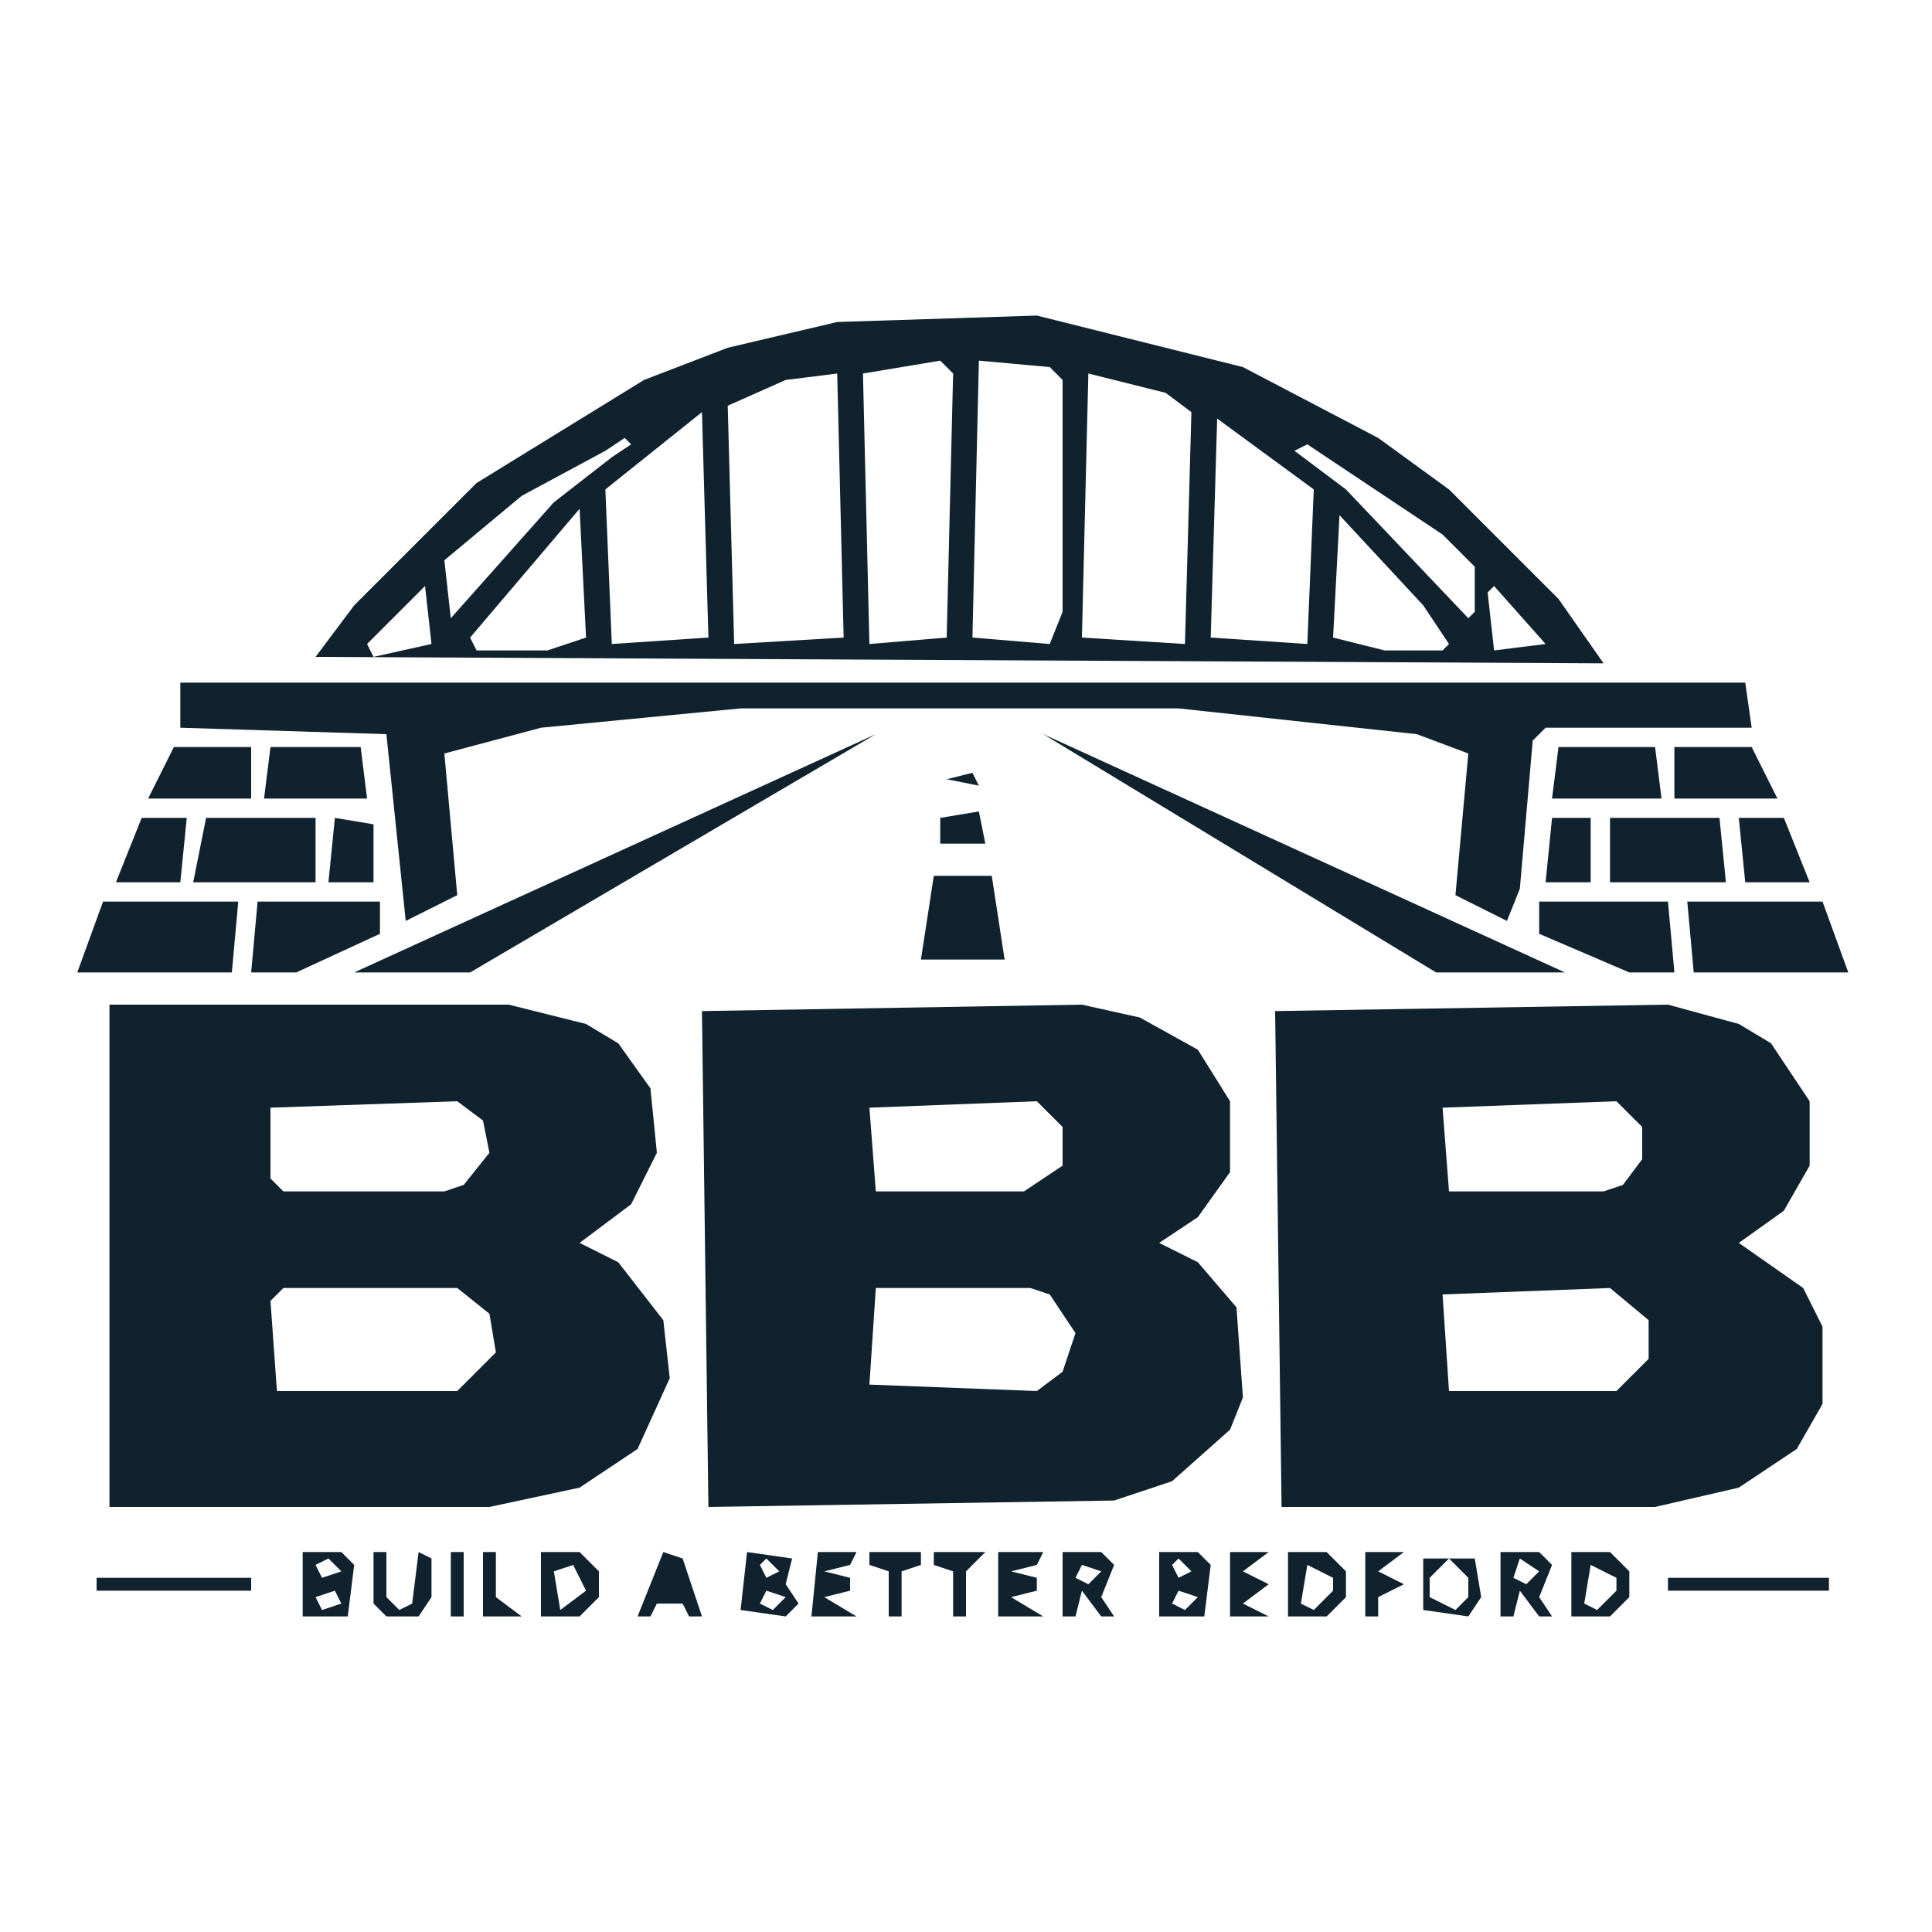
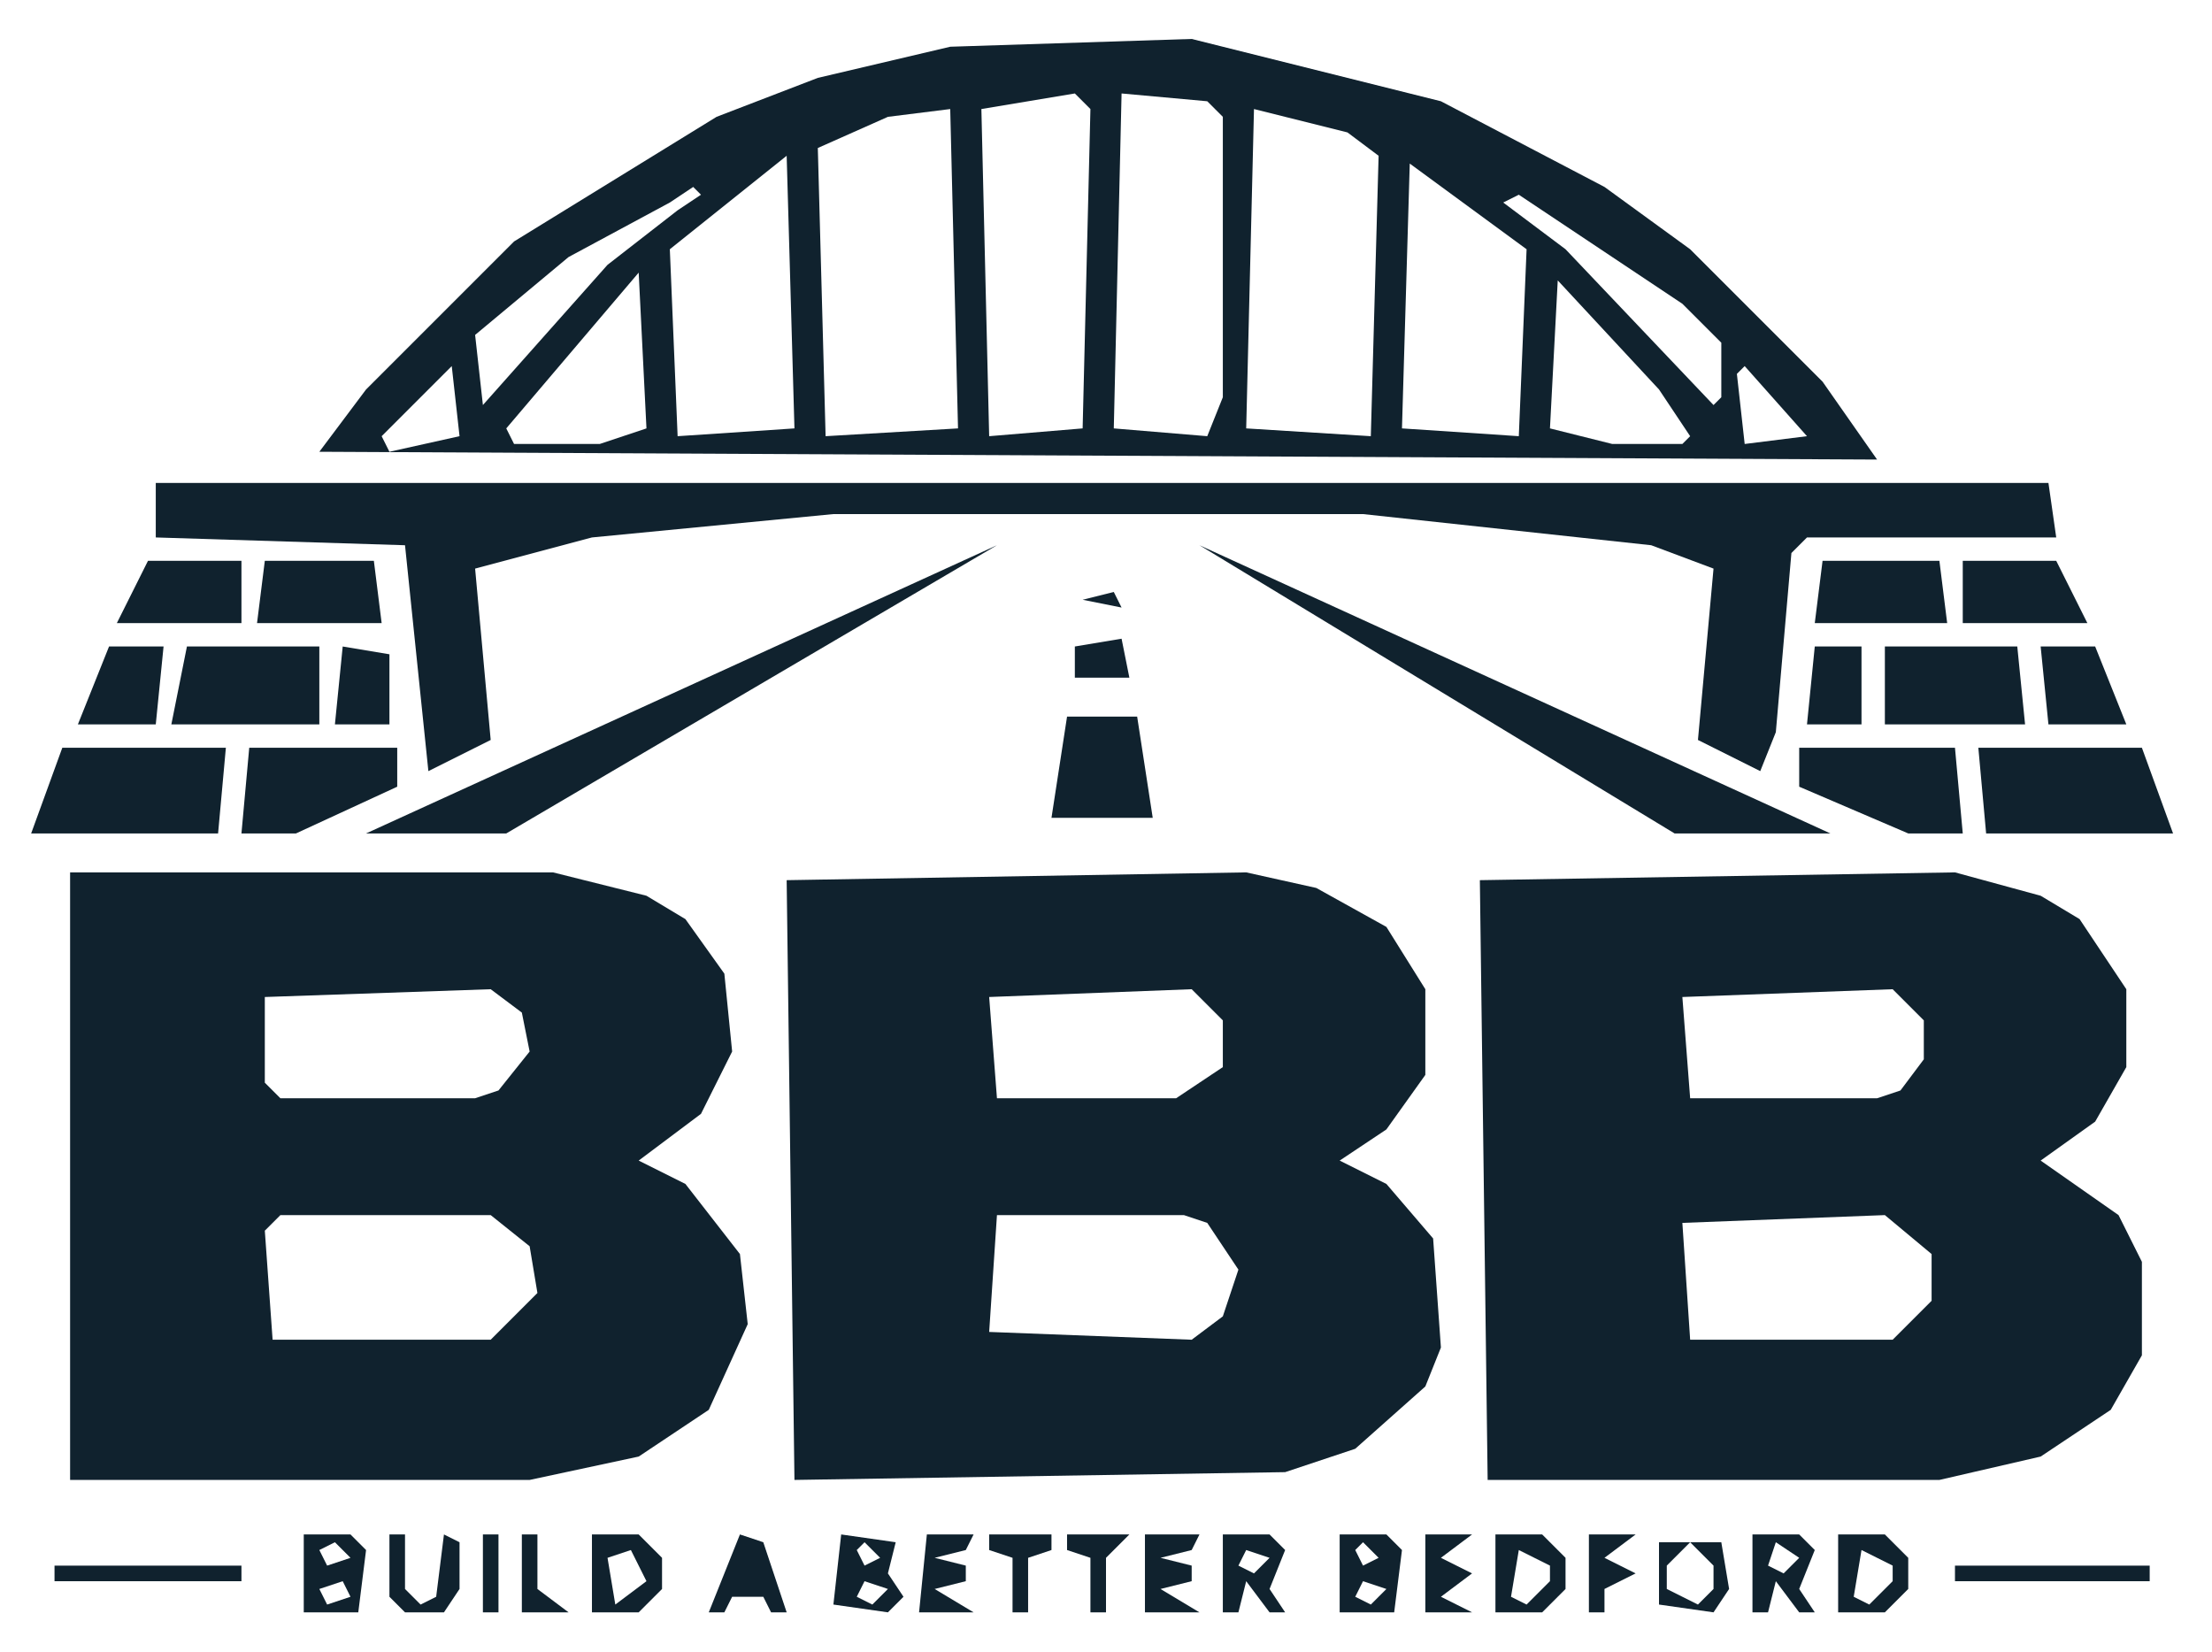
- <svg xmlns="http://www.w3.org/2000/svg" viewBox="0 0 300 300">
+ <svg xmlns="http://www.w3.org/2000/svg" viewBox="8 44 284 212">
  <path fill="#10222e" fill-rule="evenodd" d="M259,245 259,247 284,247 284,245ZM15,245 15,247 39,247 39,245ZM244,241 244,251 250,251 253,248 253,244 250,241ZM247,243 251,245 251,247 248,250 246,249ZM233,241 233,251 235,251 236,247 239,251 241,251 239,248 241,243 239,241ZM235,245 236,242 239,244 237,246ZM221,242 221,250 228,251 230,248 229,242ZM225,242 228,245 228,248 226,250 222,248 222,245ZM218,241 212,241 212,251 214,251 214,248 218,246 214,244ZM200,241 200,251 206,251 209,248 209,244 206,241ZM203,243 207,245 207,247 204,250 202,249ZM191,241 191,251 197,251 193,249 197,246 193,244 197,241ZM180,241 180,251 187,251 188,243 186,241ZM182,249 183,247 186,248 184,250ZM182,243 183,242 185,244 183,245ZM165,241 165,251 167,251 168,247 171,251 173,251 171,248 173,243 171,241ZM167,245 168,243 171,244 169,246ZM155,241 155,251 162,251 157,248 161,247 161,245 157,244 161,243 162,241ZM145,241 145,243 148,244 148,251 150,251 150,244 153,241ZM135,241 135,243 138,244 138,251 140,251 140,244 143,243 143,241ZM127,241 126,251 133,251 128,248 132,247 132,245 128,244 132,243 133,241ZM116,241 115,250 122,251 124,249 122,246 123,242ZM118,249 119,247 122,248 120,250ZM118,243 119,242 121,244 119,245ZM103,241 99,251 101,251 102,249 106,249 107,251 109,251 106,242ZM84,241 84,251 90,251 93,248 93,244 90,241ZM89,243 91,247 87,250 86,244ZM75,241 75,251 81,251 77,248 77,241ZM70,241 70,251 72,251 72,241ZM58,241 58,249 60,251 65,251 67,248 67,242 65,241 64,249 62,250 60,248 60,241ZM47,241 47,251 54,251 55,243 53,241ZM49,248 52,247 53,249 50,250ZM49,243 51,242 53,244 50,245ZM198,157 199,234 257,234 270,231 279,225 283,218 283,206 280,200 270,193 277,188 281,181 281,171 275,162 270,159 259,156ZM224,201 250,200 256,205 256,211 251,216 225,216ZM224,172 251,171 255,175 255,180 252,184 249,185 225,185ZM109,157 110,234 173,233 182,230 191,222 193,217 192,203 186,196 180,193 186,189 191,182 191,171 186,163 177,158 168,156ZM135,215 136,200 160,200 163,201 167,207 165,213 161,216ZM135,172 161,171 165,175 165,181 159,185 136,185ZM17,156 17,234 76,234 90,231 99,225 104,214 103,205 96,196 90,193 98,187 102,179 101,169 96,162 91,159 79,156ZM42,202 44,200 71,200 76,204 77,210 71,216 43,216ZM42,172 71,171 75,174 76,179 72,184 69,185 44,185 42,183ZM262,140 263,151 287,151 283,140ZM239,140 239,145 253,151 260,151 259,140ZM39,151 46,151 59,145 59,140 40,140ZM12,151 36,151 37,140 16,140ZM145,136 143,149 156,149 154,136ZM270,127 271,137 281,137 277,127ZM250,127 250,137 268,137 267,127ZM241,127 240,137 247,137 247,127ZM52,127 51,137 58,137 58,128ZM32,127 30,137 49,137 49,127ZM22,127 18,137 28,137 29,127ZM146,127 146,131 153,131 152,126ZM147,121 152,122 151,120ZM260,116 260,124 276,124 272,116ZM242,116 241,124 258,124 257,116ZM42,116 41,124 57,124 56,116ZM23,124 39,124 39,116 27,116ZM162,114 223,151 243,151ZM136,114 55,151 73,151ZM28,106 28,113 60,114 63,143 71,139 69,117 84,113 115,110 183,110 220,114 228,117 226,139 234,143 236,138 238,115 240,113 272,113 271,106ZM49,102 249,103 242,93 225,76 214,68 193,57 161,49 130,50 113,54 100,59 74,75 55,94ZM231,92 232,91 240,100 232,101ZM66,91 67,100 58,102 57,100ZM208,80 221,94 225,100 224,101 215,101 207,99ZM90,79 91,99 85,101 74,101 73,99ZM94,70 95,71 86,78 70,96 69,87 81,77ZM201,70 203,69 224,83 229,88 229,95 228,96 209,76ZM97,68 98,69 95,71 94,70ZM189,65 204,76 203,100 188,99ZM109,64 110,99 95,100 94,76ZM169,58 181,61 185,64 184,100 168,99ZM130,58 131,99 114,100 113,63 122,59ZM152,56 163,57 165,59 165,95 163,100 151,99ZM146,56 148,58 147,99 135,100 134,58Z" />
</svg>
